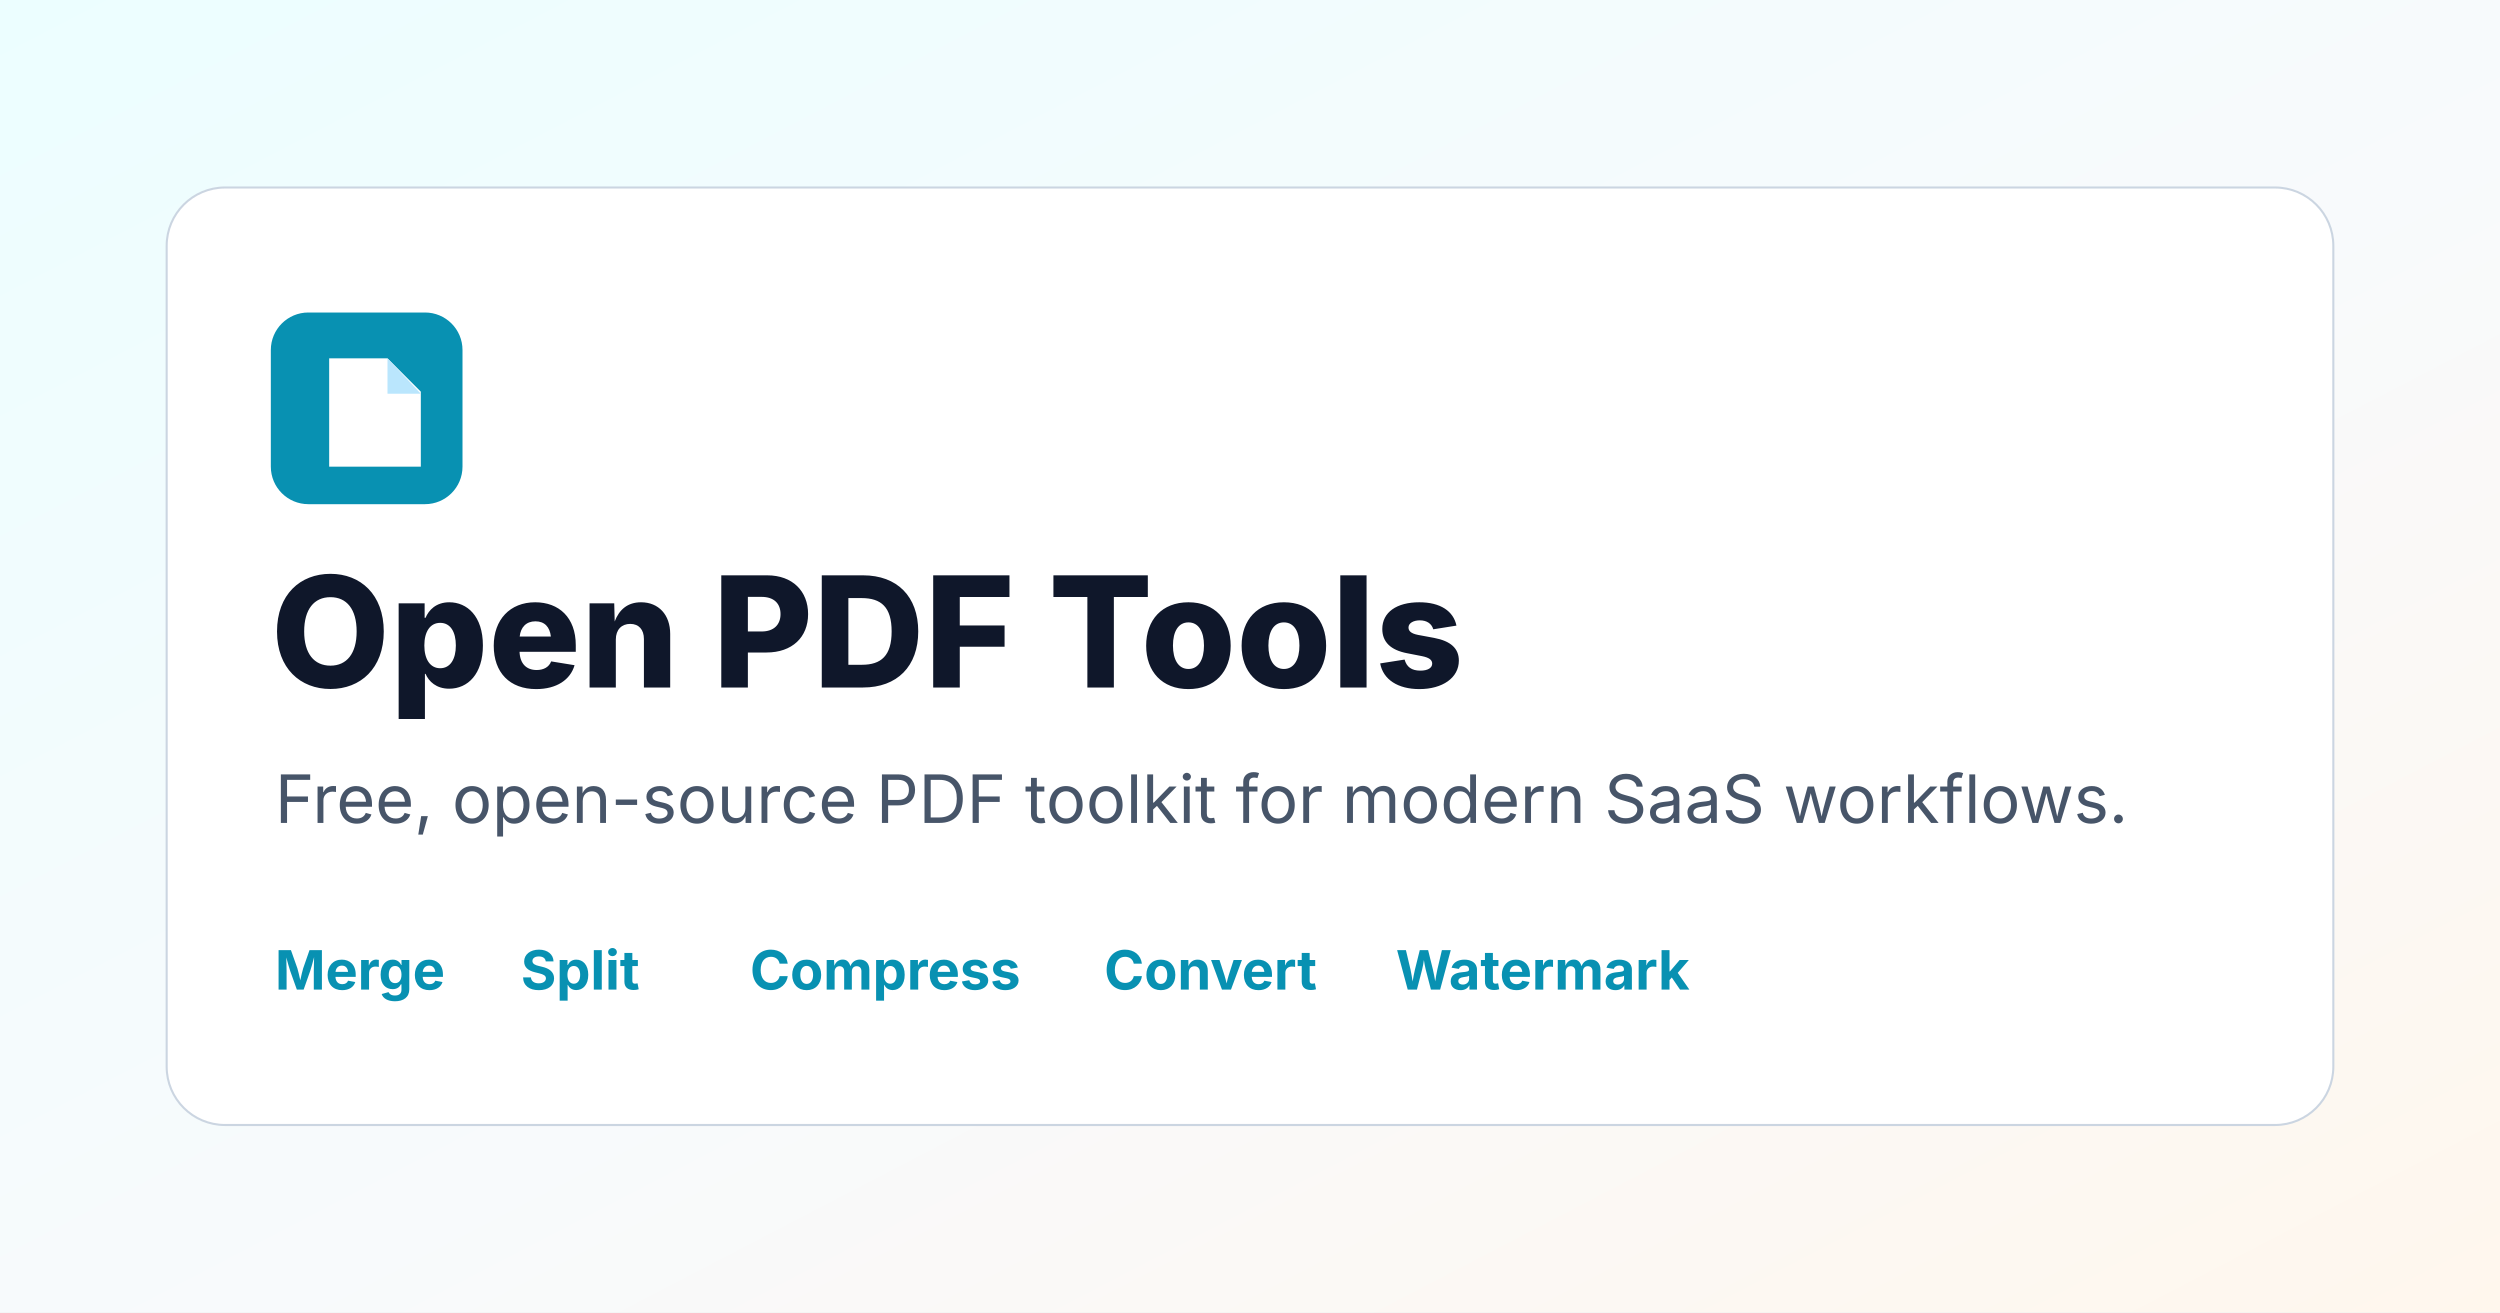
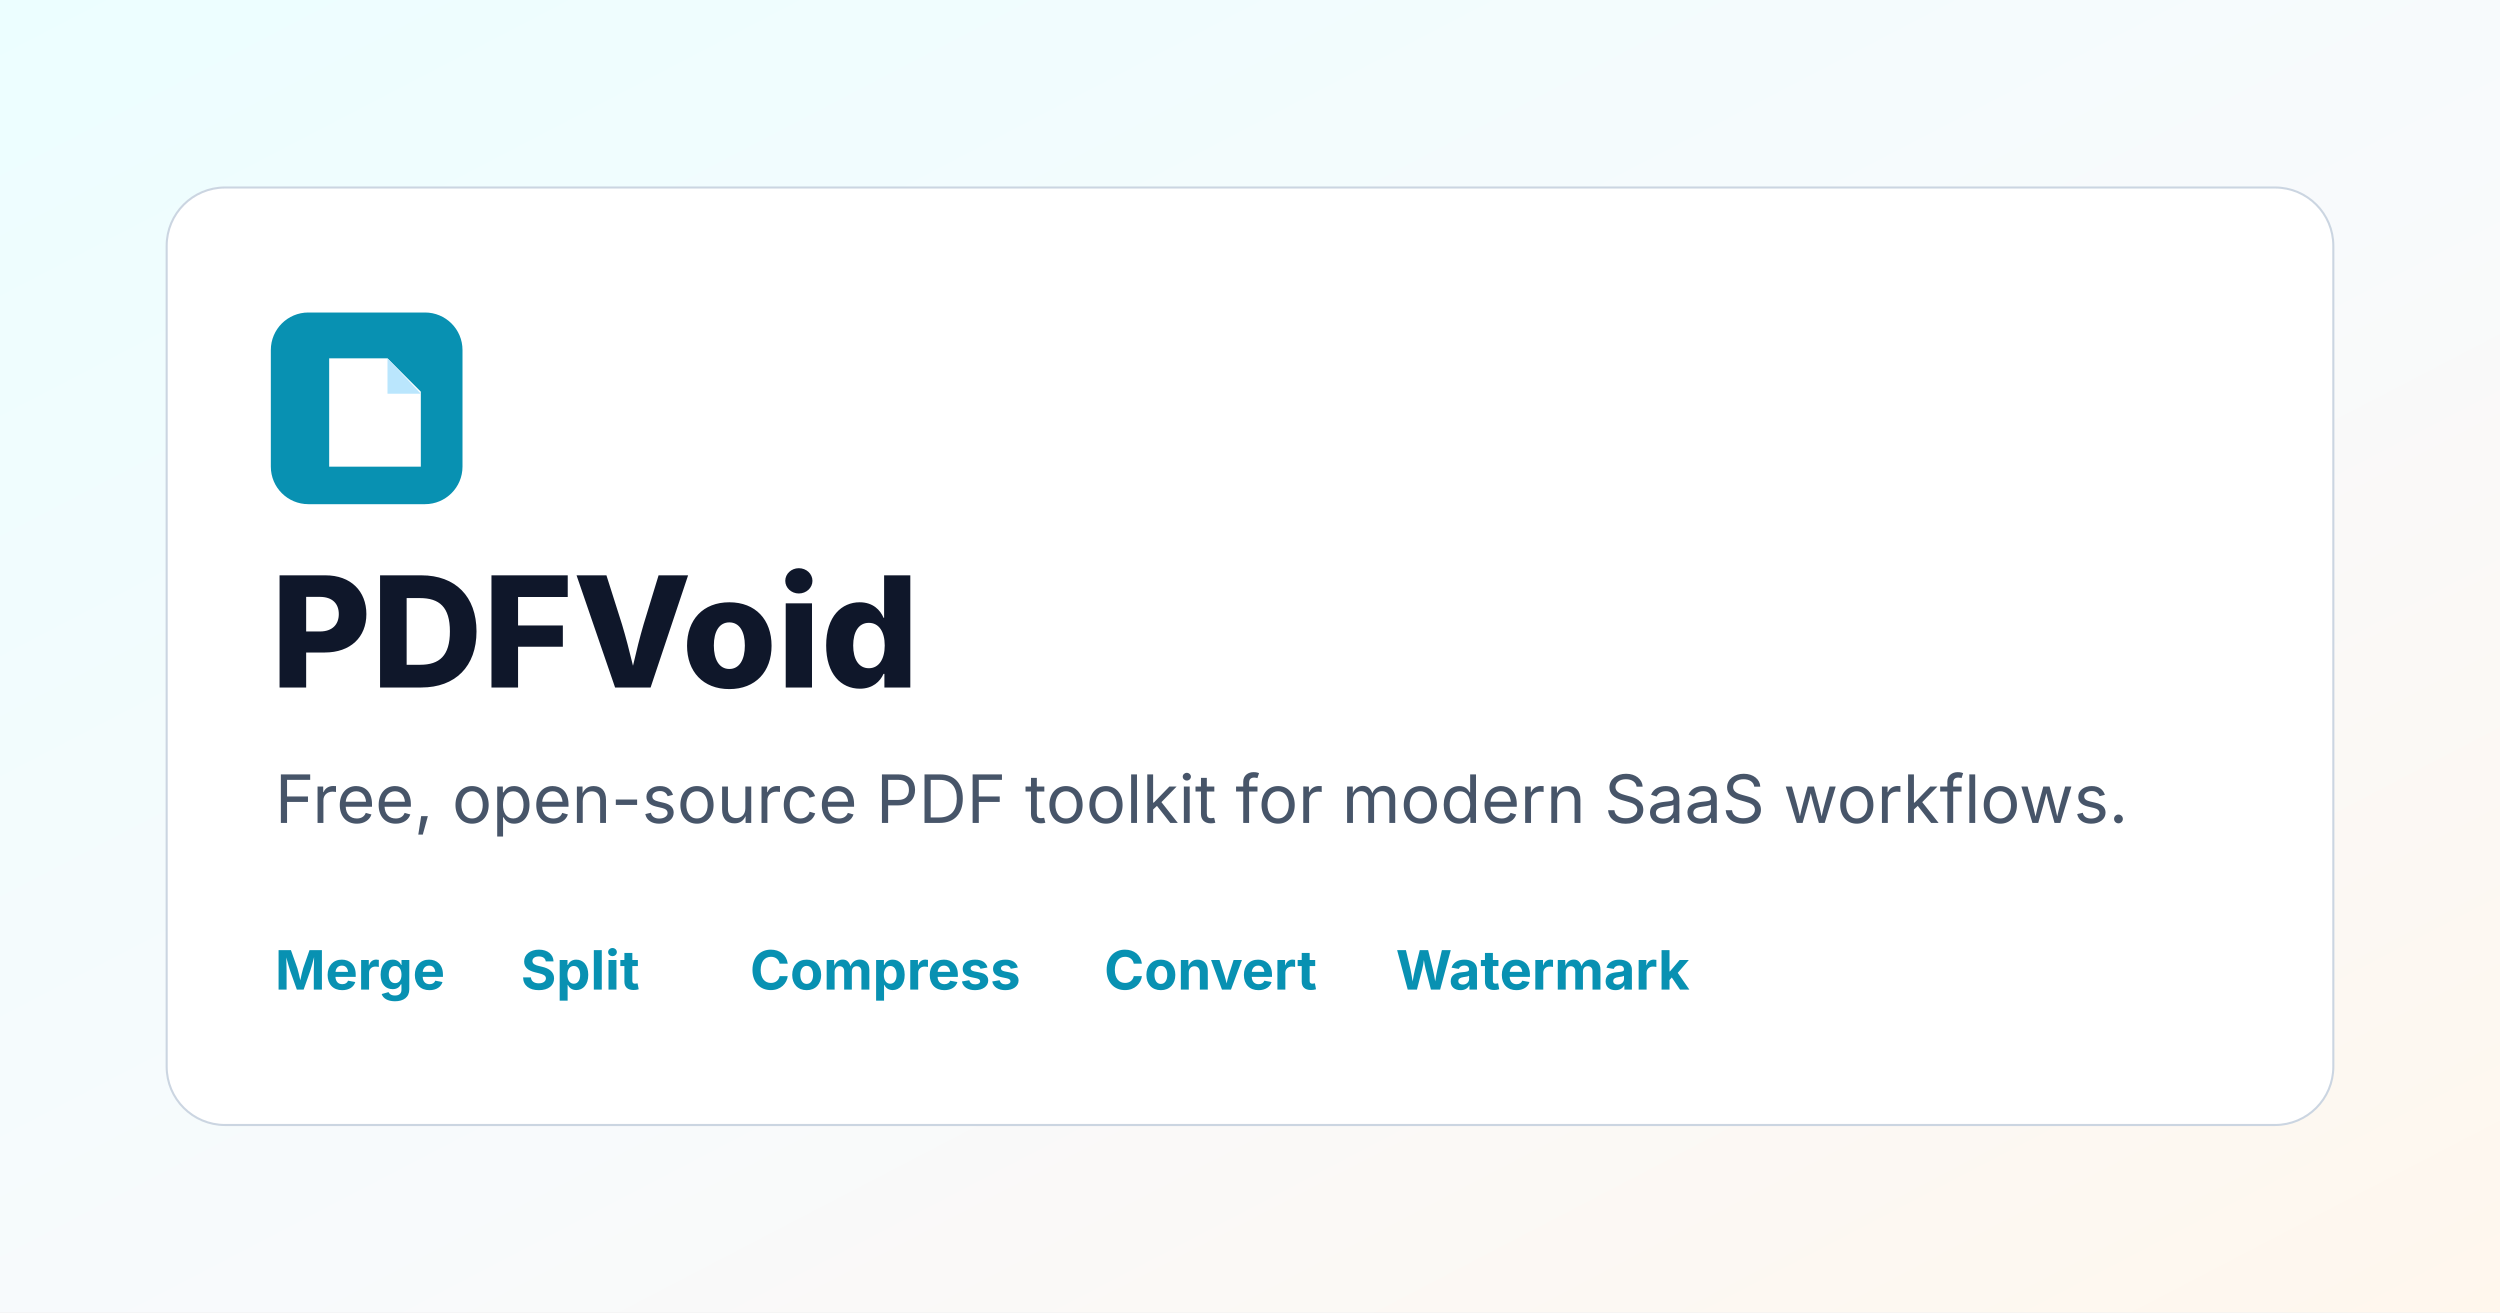
<svg xmlns="http://www.w3.org/2000/svg" width="1200" height="630" viewBox="0 0 1200 630">
  <defs>
    <linearGradient id="bg" x1="0" x2="1" y1="0" y2="1">
      <stop offset="0" stop-color="#ecfeff" />
      <stop offset=".55" stop-color="#f8fafc" />
      <stop offset="1" stop-color="#fff7ed" />
    </linearGradient>
  </defs>
  <rect width="1200" height="630" fill="url(#bg)" />
  <rect x="80" y="90" width="1040" height="450" rx="28" fill="#ffffff" stroke="#cbd5e1" />
  <rect x="130" y="150" width="92" height="92" rx="18" fill="#0891b2" />
  <path d="M158 172h28l16 16v36h-44z" fill="#fff" />
  <path d="M186 172v17h16" fill="#bae6fd" />
-   <text x="130" y="330" font-family="Inter, Arial, sans-serif" font-size="74" font-weight="800" fill="#0f172a">Open PDF Tools</text>
+   <text x="130" y="330" font-family="Inter, Arial, sans-serif" font-size="74" font-weight="800" fill="#0f172a">PDFVoid</text>
  <text x="132" y="395" font-family="Inter, Arial, sans-serif" font-size="32" fill="#475569">Free, open-source PDF toolkit for modern SaaS workflows.</text>
  <g fill="#0891b2" font-family="Inter, Arial, sans-serif" font-size="26" font-weight="700">
    <text x="132" y="475">Merge</text>
    <text x="250" y="475">Split</text>
    <text x="360" y="475">Compress</text>
    <text x="530" y="475">Convert</text>
    <text x="670" y="475">Watermark</text>
  </g>
</svg>
